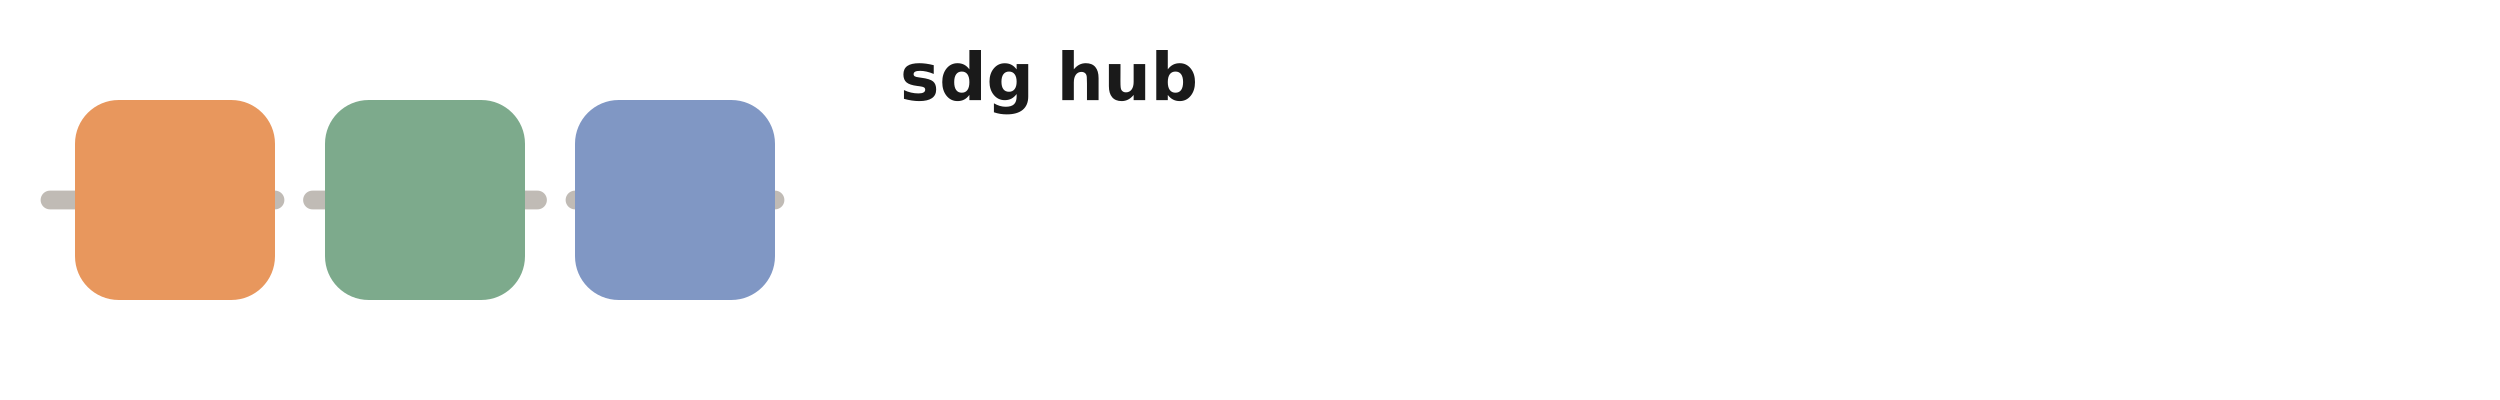
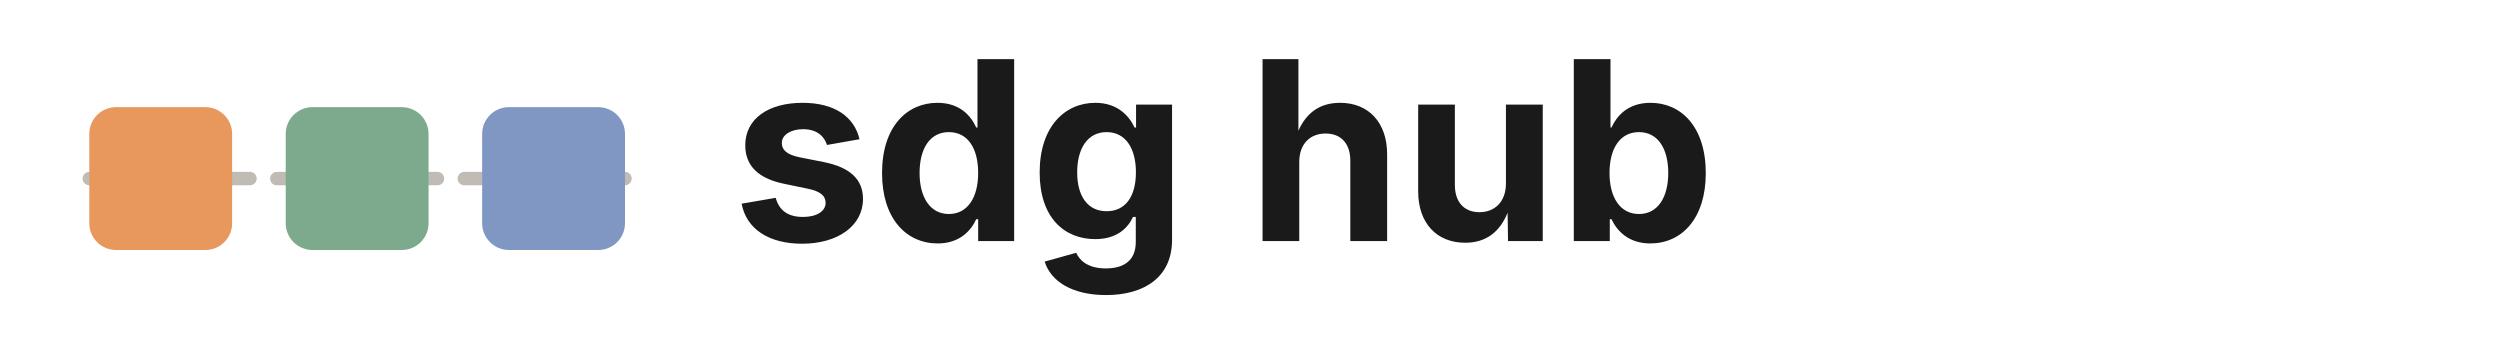
- <svg xmlns="http://www.w3.org/2000/svg" viewBox="0 0 200 32" fill="none">
-   <line x1="4" y1="16" x2="62" y2="16" stroke="#c0bbb5" stroke-width="1.5" stroke-dasharray="4 3" stroke-linecap="round" />
-   <rect x="6" y="8" width="16" height="16" rx="3.5" fill="#e8975d" />
-   <rect x="26" y="8" width="16" height="16" rx="3.5" fill="#7daa8c" />
-   <rect x="46" y="8" width="16" height="16" rx="3.5" fill="#8097c4" />
-   <g transform="translate(72, 4) scale(0.22)">
-     <path d="M12.27 5.52L12.27 8.71Q10.92 8.14 9.67 7.86Q8.41 7.58 7.30 7.58Q6.10 7.58 5.52 7.88Q4.95 8.18 4.95 8.80Q4.95 9.31 5.38 9.58Q5.82 9.84 6.96 9.97L7.70 10.08Q10.92 10.49 12.03 11.43Q13.15 12.36 13.15 14.37Q13.15 16.47 11.60 17.52Q10.05 18.58 6.99 18.58Q5.68 18.58 4.29 18.37Q2.91 18.16 1.44 17.76L1.44 14.57Q2.70 15.18 4.01 15.48Q5.33 15.79 6.69 15.79Q7.92 15.79 8.54 15.45Q9.16 15.11 9.16 14.44Q9.16 13.88 8.74 13.60Q8.31 13.33 7.03 13.17L6.29 13.08Q3.49 12.73 2.37 11.78Q1.24 10.83 1.24 8.89Q1.24 6.81 2.67 5.80Q4.10 4.80 7.05 4.80Q8.22 4.80 9.49 4.97Q10.77 5.14 12.27 5.52ZM25.23 7.03L25.23 0.00L29.45 0.00L29.45 18.24L25.23 18.24L25.23 16.34Q24.37 17.50 23.32 18.04Q22.28 18.58 20.91 18.58Q18.48 18.58 16.92 16.65Q15.37 14.72 15.37 11.68Q15.37 8.65 16.92 6.72Q18.48 4.80 20.91 4.80Q22.27 4.80 23.32 5.34Q24.37 5.88 25.23 7.03ZM22.46 15.53Q23.81 15.53 24.52 14.55Q25.23 13.56 25.23 11.68Q25.23 9.81 24.52 8.83Q23.81 7.84 22.46 7.84Q21.13 7.84 20.42 8.83Q19.71 9.81 19.71 11.68Q19.71 13.56 20.42 14.55Q21.13 15.53 22.46 15.53ZM42.41 16.01Q41.54 17.16 40.50 17.70Q39.46 18.24 38.09 18.24Q35.68 18.24 34.11 16.35Q32.54 14.45 32.54 11.52Q32.54 8.58 34.11 6.70Q35.68 4.82 38.09 4.82Q39.46 4.82 40.50 5.36Q41.54 5.89 42.41 7.06L42.41 5.11L46.63 5.11L46.63 16.91Q46.63 20.08 44.63 21.75Q42.63 23.41 38.84 23.41Q37.61 23.41 36.46 23.23Q35.31 23.04 34.15 22.65L34.15 19.38Q35.25 20.02 36.30 20.33Q37.36 20.64 38.42 20.64Q40.49 20.64 41.45 19.74Q42.41 18.83 42.41 16.91L42.41 16.01ZM39.64 7.84Q38.34 7.84 37.61 8.80Q36.89 9.77 36.89 11.52Q36.89 13.33 37.59 14.26Q38.30 15.19 39.64 15.19Q40.96 15.19 41.68 14.23Q42.41 13.27 42.41 11.52Q42.41 9.77 41.68 8.80Q40.96 7.84 39.64 7.84ZM72.21 10.24L72.21 18.24L67.99 18.24L67.99 16.93L67.99 12.14Q67.99 10.42 67.92 9.78Q67.84 9.13 67.65 8.83Q67.41 8.41 66.98 8.19Q66.56 7.96 66.02 7.96Q64.71 7.96 63.96 8.97Q63.21 9.99 63.21 11.78L63.21 18.24L59.02 18.24L59.02 0.00L63.21 0.00L63.21 7.03Q64.16 5.88 65.22 5.34Q66.29 4.80 67.58 4.80Q69.86 4.80 71.03 6.19Q72.21 7.58 72.21 10.24ZM75.96 13.12L75.96 5.11L80.18 5.11L80.18 6.42Q80.18 7.49 80.17 9.10Q80.16 10.71 80.16 11.25Q80.16 12.83 80.24 13.53Q80.32 14.23 80.52 14.55Q80.78 14.95 81.19 15.18Q81.61 15.40 82.15 15.40Q83.46 15.40 84.21 14.39Q84.96 13.38 84.96 11.59L84.96 5.11L89.16 5.11L89.16 18.24L84.96 18.24L84.96 16.34Q84.01 17.49 82.95 18.03Q81.89 18.58 80.61 18.58Q78.34 18.58 77.15 17.18Q75.96 15.79 75.96 13.12ZM100.17 15.53Q101.52 15.53 102.23 14.55Q102.94 13.56 102.94 11.68Q102.94 9.81 102.23 8.83Q101.52 7.84 100.17 7.84Q98.83 7.84 98.10 8.83Q97.38 9.82 97.38 11.68Q97.38 13.55 98.10 14.54Q98.83 15.53 100.17 15.53ZM97.38 7.03Q98.25 5.88 99.31 5.34Q100.36 4.80 101.73 4.80Q104.16 4.80 105.71 6.72Q107.27 8.65 107.27 11.68Q107.27 14.72 105.71 16.65Q104.16 18.58 101.73 18.58Q100.36 18.58 99.31 18.03Q98.25 17.49 97.38 16.34L97.38 18.24L93.19 18.24L93.19 0.00L97.38 0.00L97.38 7.03Z" fill="#1a1a1a" />
-   </g>
+ <svg xmlns="http://www.w3.org/2000/svg" viewBox="0 0 280 40">
+   <line x1="10" y1="20" x2="70" y2="20" stroke="#c0bbb5" stroke-width="1.5" stroke-dasharray="4 3" stroke-linecap="round" />
+   <rect x="10" y="12" width="16" height="16" rx="3" fill="#e8975d" />
+   <rect x="32" y="12" width="16" height="16" rx="3" fill="#7daa8c" />
+   <rect x="54" y="12" width="16" height="16" rx="3" fill="#8097c4" />
+   <text x="82" y="27" font-family="system-ui, -apple-system, sans-serif" font-weight="700" font-size="28" fill="#1a1a1a">sdg hub</text>
</svg>
